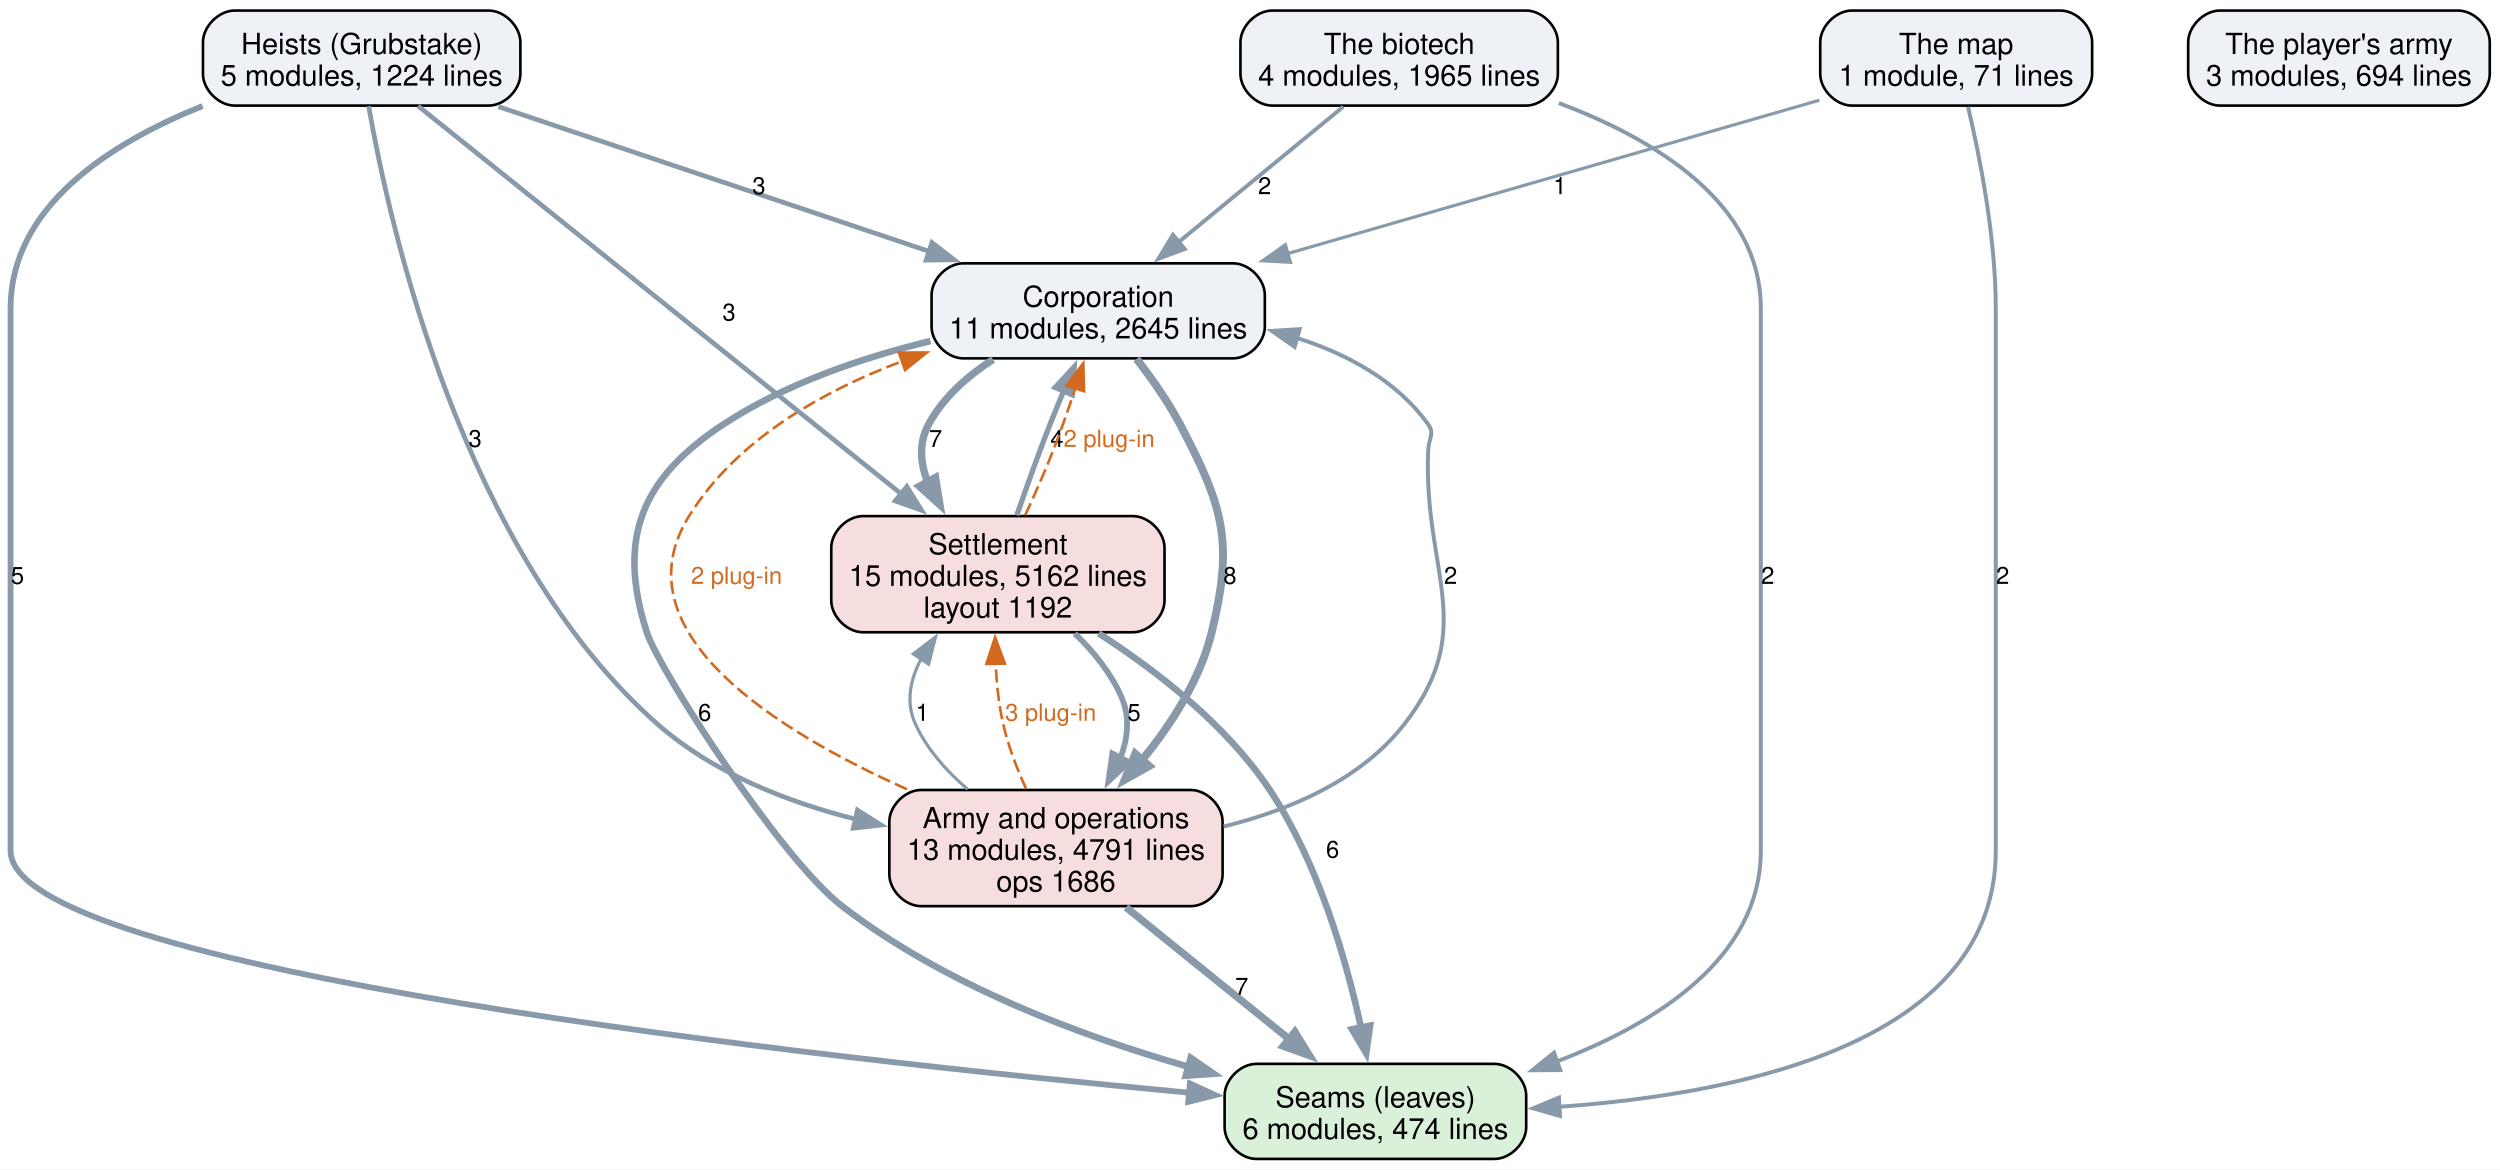
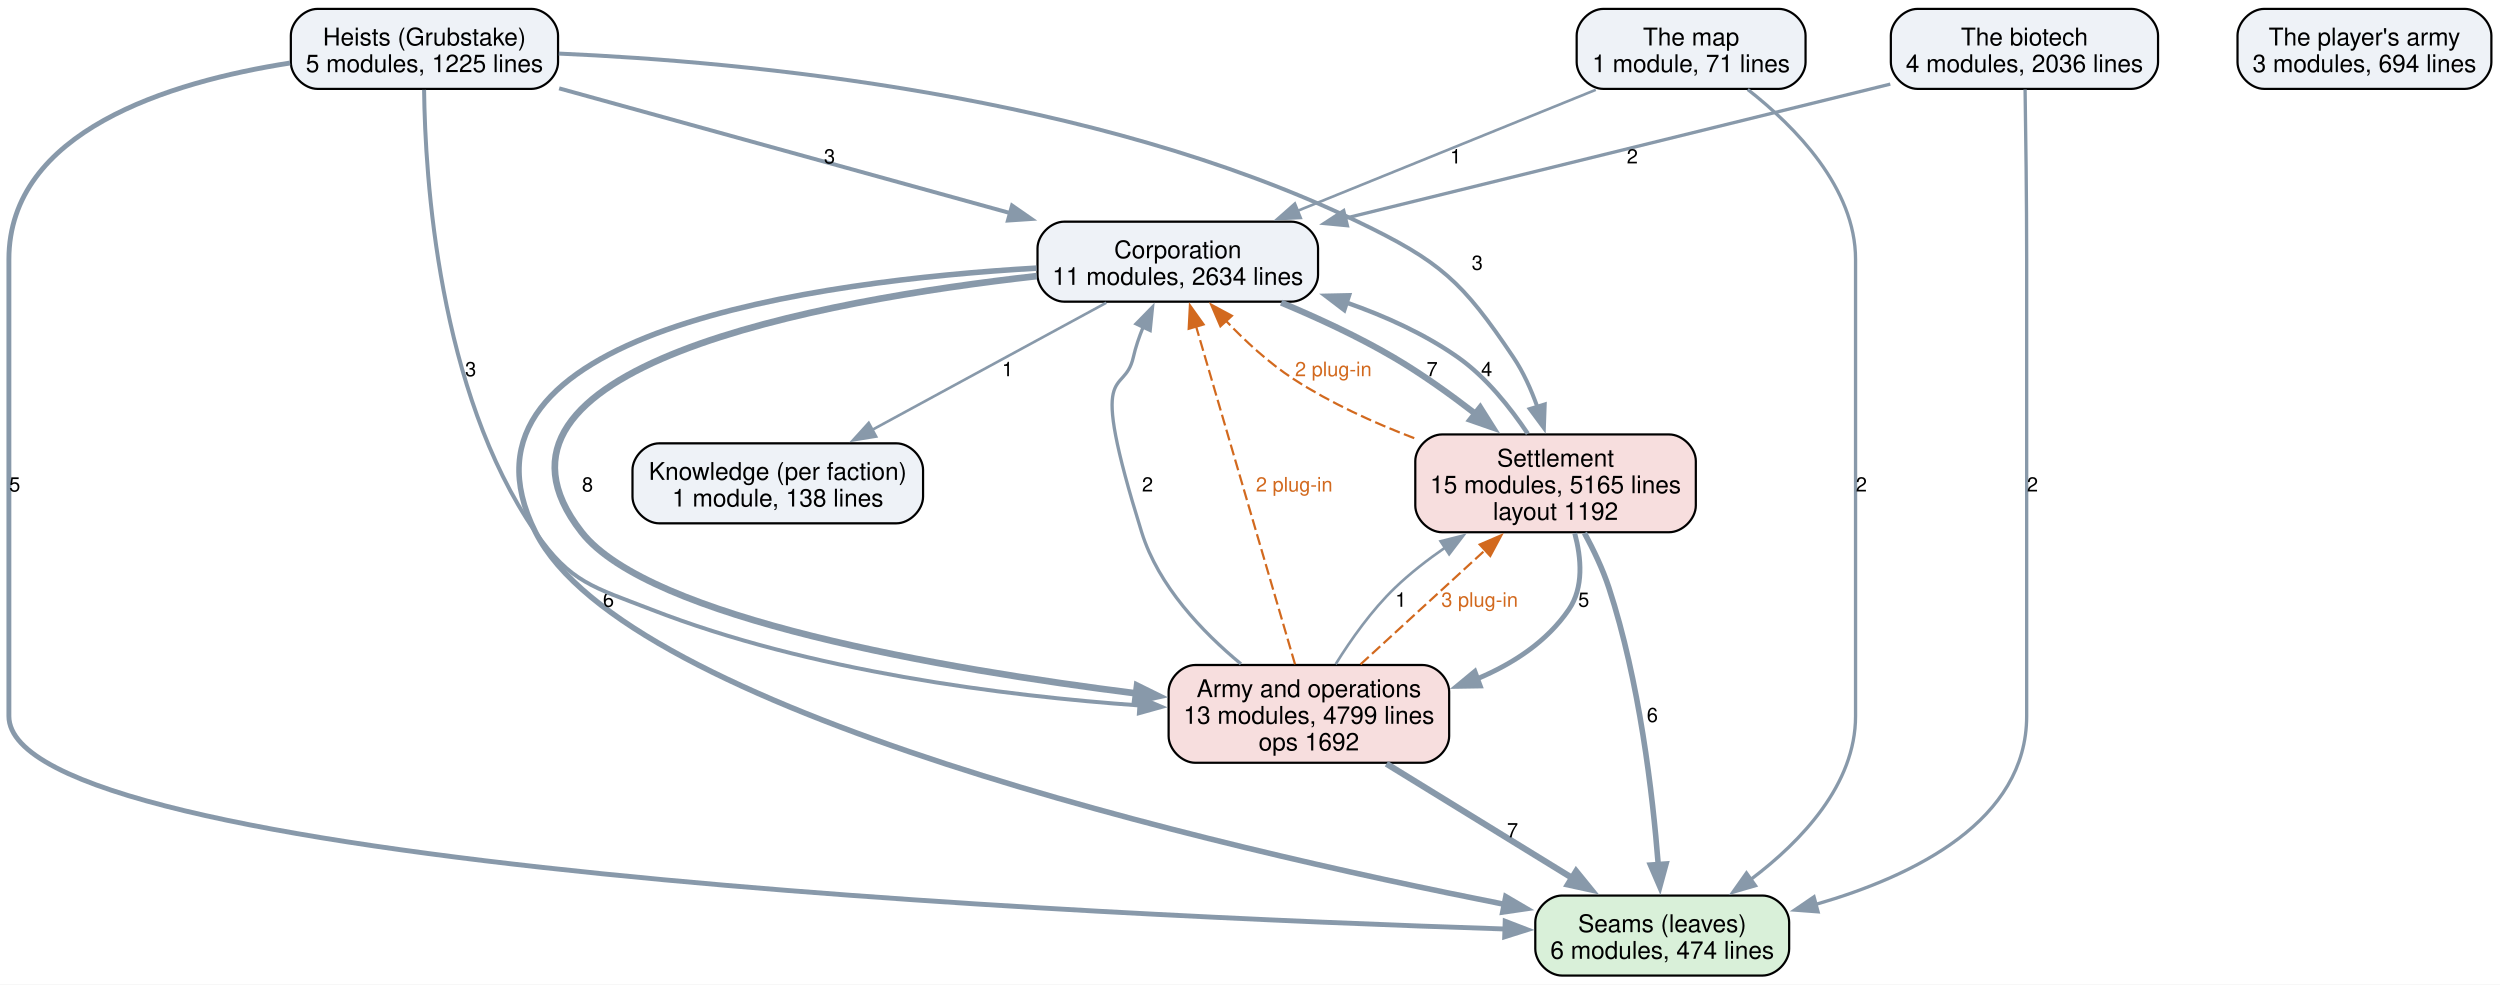
- <svg xmlns="http://www.w3.org/2000/svg" width="947pt" height="443pt" viewBox="0.00 0.00 947.00 443.00">
+ <svg xmlns="http://www.w3.org/2000/svg" width="1125pt" height="443pt" viewBox="0.00 0.00 1125.00 443.00">
  <g id="graph0" class="graph" transform="scale(1 1) rotate(0) translate(4 439)">
-     <polygon fill="white" stroke="none" points="-4,4 -4,-439 943.12,-439 943.12,4 -4,4" />
+     <polygon fill="white" stroke="none" points="-4,4 -4,-439 1121.12,-439 1121.12,4 -4,4" />
    <g id="node1" class="node">
-       <path fill="#d9f0d9" stroke="black" d="M562.12,-36C562.12,-36 471.88,-36 471.88,-36 465.88,-36 459.88,-30 459.88,-24 459.88,-24 459.88,-12 459.88,-12 459.88,-6 465.88,0 471.88,0 471.88,0 562.12,0 562.12,0 568.12,0 574.12,-6 574.12,-12 574.12,-12 574.12,-24 574.12,-24 574.12,-30 568.12,-36 562.12,-36" />
-       <text xml:space="preserve" text-anchor="middle" x="517" y="-19.55" font-family="Helvetica,sans-Serif" font-size="11.00">Seams (leaves)</text>
-       <text xml:space="preserve" text-anchor="middle" x="517" y="-7.55" font-family="Helvetica,sans-Serif" font-size="11.00">6 modules, 474 lines</text>
+       <path fill="#d9f0d9" stroke="black" d="M789.12,-36C789.12,-36 698.88,-36 698.88,-36 692.88,-36 686.88,-30 686.88,-24 686.88,-24 686.88,-12 686.88,-12 686.88,-6 692.88,0 698.88,0 698.88,0 789.12,0 789.12,0 795.12,0 801.12,-6 801.12,-12 801.12,-12 801.12,-24 801.12,-24 801.12,-30 795.12,-36 789.12,-36" />
+       <text xml:space="preserve" text-anchor="middle" x="744" y="-19.55" font-family="Helvetica,sans-Serif" font-size="11.00">Seams (leaves)</text>
+       <text xml:space="preserve" text-anchor="middle" x="744" y="-7.55" font-family="Helvetica,sans-Serif" font-size="11.00">6 modules, 474 lines</text>
    </g>
    <g id="node2" class="node">
-       <path fill="#eef2f7" stroke="black" d="M463.12,-339.25C463.12,-339.25 360.88,-339.25 360.88,-339.25 354.88,-339.25 348.88,-333.25 348.88,-327.25 348.88,-327.25 348.88,-315.25 348.88,-315.25 348.88,-309.25 354.88,-303.25 360.88,-303.25 360.88,-303.25 463.12,-303.25 463.12,-303.25 469.12,-303.25 475.12,-309.25 475.12,-315.25 475.12,-315.25 475.12,-327.25 475.12,-327.25 475.12,-333.25 469.12,-339.25 463.12,-339.25" />
-       <text xml:space="preserve" text-anchor="middle" x="412" y="-322.8" font-family="Helvetica,sans-Serif" font-size="11.00">Corporation</text>
-       <text xml:space="preserve" text-anchor="middle" x="412" y="-310.8" font-family="Helvetica,sans-Serif" font-size="11.00">11 modules, 2645 lines</text>
+       <path fill="#eef2f7" stroke="black" d="M399.38,-239.5C399.38,-239.5 292.62,-239.5 292.62,-239.5 286.62,-239.5 280.62,-233.5 280.62,-227.5 280.62,-227.5 280.62,-215.5 280.62,-215.5 280.62,-209.5 286.62,-203.5 292.62,-203.5 292.62,-203.5 399.38,-203.5 399.38,-203.5 405.38,-203.5 411.38,-209.5 411.38,-215.5 411.38,-215.5 411.38,-227.5 411.38,-227.5 411.38,-233.5 405.38,-239.5 399.38,-239.5" />
+       <text xml:space="preserve" text-anchor="middle" x="346" y="-223.05" font-family="Helvetica,sans-Serif" font-size="11.00">Knowledge (per faction)</text>
+       <text xml:space="preserve" text-anchor="middle" x="346" y="-211.05" font-family="Helvetica,sans-Serif" font-size="11.00">1 module, 138 lines</text>
+     </g>
+     <g id="node3" class="node">
+       <path fill="#eef2f7" stroke="black" d="M577.12,-339.25C577.12,-339.25 474.88,-339.25 474.88,-339.25 468.88,-339.25 462.88,-333.25 462.88,-327.25 462.88,-327.25 462.88,-315.25 462.88,-315.25 462.88,-309.25 468.88,-303.25 474.88,-303.25 474.88,-303.25 577.12,-303.25 577.12,-303.25 583.12,-303.25 589.12,-309.25 589.12,-315.25 589.12,-315.25 589.12,-327.25 589.12,-327.25 589.12,-333.25 583.12,-339.25 577.12,-339.25" />
+       <text xml:space="preserve" text-anchor="middle" x="526" y="-322.8" font-family="Helvetica,sans-Serif" font-size="11.00">Corporation</text>
+       <text xml:space="preserve" text-anchor="middle" x="526" y="-310.8" font-family="Helvetica,sans-Serif" font-size="11.00">11 modules, 2634 lines</text>
+     </g>
+     <g id="edge6" class="edge">
+       <path fill="none" stroke="#8899aa" stroke-width="2.5" d="M462.41,-318.35C364.25,-312.6 191.64,-289.74 237,-199.5 277.38,-119.18 543.55,-57.62 673.23,-32" />
+       <polygon fill="#8899aa" stroke="#8899aa" stroke-width="2.5" points="673.61,-35.49 682.75,-30.14 672.27,-28.62 673.61,-35.49" />
+       <text xml:space="preserve" text-anchor="middle" x="269.82" y="-165.95" font-family="Helvetica,sans-Serif" font-size="9.00">6</text>
    </g>
    <g id="edge5" class="edge">
-       <path fill="none" stroke="#8899aa" stroke-width="2.5" d="M348.47,-309.83C322.64,-303.54 293.42,-293.64 270,-278.25 238.83,-257.76 229.64,-235.03 241,-199.5 245.42,-185.68 291.45,-113.91 315,-95.75 353.6,-65.98 405.06,-46.66 446.37,-34.85" />
-       <polygon fill="#8899aa" stroke="#8899aa" stroke-width="2.5" points="447.04,-38.29 455.75,-32.27 445.18,-31.54 447.04,-38.29" />
-       <text xml:space="preserve" text-anchor="middle" x="262.93" y="-165.95" font-family="Helvetica,sans-Serif" font-size="9.00">6</text>
-     </g>
-     <g id="node3" class="node">
-       <path fill="#f7dede" stroke="black" d="M425.12,-243.5C425.12,-243.5 322.88,-243.5 322.88,-243.5 316.88,-243.5 310.88,-237.5 310.88,-231.5 310.88,-231.5 310.88,-211.5 310.88,-211.5 310.88,-205.5 316.88,-199.5 322.88,-199.5 322.88,-199.5 425.12,-199.5 425.12,-199.5 431.12,-199.5 437.12,-205.5 437.12,-211.5 437.12,-211.5 437.12,-231.5 437.12,-231.5 437.12,-237.5 431.12,-243.5 425.12,-243.5" />
-       <text xml:space="preserve" text-anchor="middle" x="374" y="-229.05" font-family="Helvetica,sans-Serif" font-size="11.00">Settlement</text>
-       <text xml:space="preserve" text-anchor="middle" x="374" y="-217.05" font-family="Helvetica,sans-Serif" font-size="11.00">15 modules, 5162 lines</text>
-       <text xml:space="preserve" text-anchor="middle" x="374" y="-205.05" font-family="Helvetica,sans-Serif" font-size="11.00">layout 1192</text>
-     </g>
-     <g id="edge6" class="edge">
-       <path fill="none" stroke="#8899aa" stroke-width="2.8" d="M372.18,-302.84C362.45,-296.56 353.27,-288.45 347.75,-278.25 343.95,-271.22 344.6,-263.55 347.43,-256.21" />
-       <polygon fill="#8899aa" stroke="#8899aa" stroke-width="2.8" points="350.37,-258.13 352.08,-247.68 344.22,-254.78 350.37,-258.13" />
-       <text xml:space="preserve" text-anchor="middle" x="350.38" y="-269.7" font-family="Helvetica,sans-Serif" font-size="9.00">7</text>
+       <path fill="none" stroke="#8899aa" stroke-width="1.2" d="M493.82,-302.77C464.35,-286.77 420.53,-262.97 388.25,-245.44" />
+       <polygon fill="#8899aa" stroke="#8899aa" stroke-width="1.2" points="390.26,-242.55 379.8,-240.86 386.92,-248.7 390.26,-242.55" />
+       <text xml:space="preserve" text-anchor="middle" x="449.4" y="-269.7" font-family="Helvetica,sans-Serif" font-size="9.00">1</text>
    </g>
    <g id="node4" class="node">
-       <path fill="#f7dede" stroke="black" d="M447.12,-139.75C447.12,-139.75 344.88,-139.75 344.88,-139.75 338.88,-139.75 332.88,-133.75 332.88,-127.75 332.88,-127.75 332.88,-107.75 332.88,-107.75 332.88,-101.75 338.88,-95.75 344.88,-95.75 344.88,-95.75 447.12,-95.75 447.12,-95.75 453.12,-95.75 459.12,-101.75 459.12,-107.75 459.12,-107.75 459.12,-127.75 459.12,-127.75 459.12,-133.75 453.12,-139.75 447.12,-139.75" />
-       <text xml:space="preserve" text-anchor="middle" x="396" y="-125.3" font-family="Helvetica,sans-Serif" font-size="11.00">Army and operations</text>
-       <text xml:space="preserve" text-anchor="middle" x="396" y="-113.3" font-family="Helvetica,sans-Serif" font-size="11.00">13 modules, 4791 lines</text>
-       <text xml:space="preserve" text-anchor="middle" x="396" y="-101.3" font-family="Helvetica,sans-Serif" font-size="11.00">ops 1686</text>
+       <path fill="#f7dede" stroke="black" d="M747.12,-243.5C747.12,-243.5 644.88,-243.5 644.88,-243.5 638.88,-243.5 632.88,-237.5 632.88,-231.5 632.88,-231.5 632.88,-211.5 632.88,-211.5 632.88,-205.5 638.88,-199.5 644.88,-199.5 644.88,-199.5 747.12,-199.5 747.12,-199.5 753.12,-199.5 759.12,-205.5 759.12,-211.5 759.12,-211.5 759.12,-231.5 759.12,-231.5 759.12,-237.5 753.12,-243.5 747.12,-243.5" />
+       <text xml:space="preserve" text-anchor="middle" x="696" y="-229.05" font-family="Helvetica,sans-Serif" font-size="11.00">Settlement</text>
+       <text xml:space="preserve" text-anchor="middle" x="696" y="-217.05" font-family="Helvetica,sans-Serif" font-size="11.00">15 modules, 5165 lines</text>
+       <text xml:space="preserve" text-anchor="middle" x="696" y="-205.05" font-family="Helvetica,sans-Serif" font-size="11.00">layout 1192</text>
+     </g>
+     <g id="edge7" class="edge">
+       <path fill="none" stroke="#8899aa" stroke-width="2.8" d="M572.53,-302.81C588.91,-295.97 607.17,-287.53 623,-278.25 635.69,-270.81 648.71,-261.49 660.18,-252.61" />
+       <polygon fill="#8899aa" stroke="#8899aa" stroke-width="2.8" points="662.09,-255.57 667.74,-246.61 657.74,-250.09 662.09,-255.57" />
+       <text xml:space="preserve" text-anchor="middle" x="640.46" y="-269.7" font-family="Helvetica,sans-Serif" font-size="9.00">7</text>
+     </g>
+     <g id="node5" class="node">
+       <path fill="#f7dede" stroke="black" d="M636.12,-139.75C636.12,-139.75 533.88,-139.75 533.88,-139.75 527.88,-139.75 521.88,-133.75 521.88,-127.75 521.88,-127.75 521.88,-107.75 521.88,-107.75 521.88,-101.75 527.88,-95.75 533.88,-95.75 533.88,-95.75 636.12,-95.75 636.12,-95.75 642.12,-95.75 648.12,-101.75 648.12,-107.75 648.12,-107.75 648.12,-127.75 648.12,-127.75 648.12,-133.75 642.12,-139.75 636.12,-139.75" />
+       <text xml:space="preserve" text-anchor="middle" x="585" y="-125.3" font-family="Helvetica,sans-Serif" font-size="11.00">Army and operations</text>
+       <text xml:space="preserve" text-anchor="middle" x="585" y="-113.3" font-family="Helvetica,sans-Serif" font-size="11.00">13 modules, 4799 lines</text>
+       <text xml:space="preserve" text-anchor="middle" x="585" y="-101.3" font-family="Helvetica,sans-Serif" font-size="11.00">ops 1692</text>
    </g>
    <g id="edge4" class="edge">
-       <path fill="none" stroke="#8899aa" stroke-width="3" d="M426.54,-303.05C432.21,-295.74 438.44,-286.91 443,-278.25 459.48,-246.92 463.38,-233.9 455,-199.5 450.63,-181.58 439.73,-164.62 428.46,-150.92" />
-       <polygon fill="#8899aa" stroke="#8899aa" stroke-width="3" points="431.29,-148.83 422.05,-143.63 426.03,-153.45 431.29,-148.83" />
-       <text xml:space="preserve" text-anchor="middle" x="461.9" y="-217.82" font-family="Helvetica,sans-Serif" font-size="9.00">8</text>
+       <path fill="none" stroke="#8899aa" stroke-width="3" d="M462.49,-314.75C365.97,-303.9 199.41,-273.98 257.75,-199.5 288.18,-160.65 420.58,-137.94 507.37,-126.96" />
+       <polygon fill="#8899aa" stroke="#8899aa" stroke-width="3" points="507.67,-130.45 517.17,-125.76 506.82,-123.51 507.67,-130.45" />
+       <text xml:space="preserve" text-anchor="middle" x="260.38" y="-217.82" font-family="Helvetica,sans-Serif" font-size="9.00">8</text>
+     </g>
+     <g id="edge14" class="edge">
+       <path fill="none" stroke="#8899aa" stroke-width="2.5" d="M709,-199.15C713.09,-191.59 717.25,-182.89 720,-174.5 733.75,-132.6 739.7,-81.71 742.22,-49.83" />
+       <polygon fill="#8899aa" stroke="#8899aa" stroke-width="2.5" points="745.7,-50.22 742.91,-40 738.72,-49.73 745.7,-50.22" />
+       <text xml:space="preserve" text-anchor="middle" x="739.56" y="-114.08" font-family="Helvetica,sans-Serif" font-size="9.00">6</text>
    </g>
    <g id="edge13" class="edge">
-       <path fill="none" stroke="#8899aa" stroke-width="2.5" d="M412.14,-199.1C434.11,-184.93 460.56,-164.43 477,-139.75 495.41,-112.12 505.99,-75.3 511.59,-49.61" />
-       <polygon fill="#8899aa" stroke="#8899aa" stroke-width="2.5" points="514.99,-50.48 513.52,-39.98 508.12,-49.1 514.99,-50.48" />
-       <text xml:space="preserve" text-anchor="middle" x="500.79" y="-114.08" font-family="Helvetica,sans-Serif" font-size="9.00">6</text>
+       <path fill="none" stroke="#8899aa" stroke-width="2" d="M683.5,-243.85C675.74,-255.46 664.82,-269.25 652,-278.25 637.05,-288.75 619.28,-296.77 601.87,-302.85" />
+       <polygon fill="#8899aa" stroke="#8899aa" stroke-width="2" points="600.91,-299.48 592.49,-305.9 603.08,-306.14 600.91,-299.48" />
+       <text xml:space="preserve" text-anchor="middle" x="665" y="-269.7" font-family="Helvetica,sans-Serif" font-size="9.00">4</text>
+     </g>
+     <g id="edge21" class="edge">
+       <path fill="none" stroke="#d2691e" stroke-dasharray="5,2" d="M632.41,-241.82C614.09,-248.81 594.58,-257.7 578,-268.5 567,-275.66 556.43,-285.45 547.73,-294.58" />
+       <polygon fill="#d2691e" stroke="#d2691e" points="545.19,-292.17 541.02,-301.91 550.35,-296.9 545.19,-292.17" />
+       <text xml:space="preserve" text-anchor="middle" x="596" y="-269.7" font-family="Helvetica,sans-Serif" font-size="9.00" fill="#d2691e">2 plug-in</text>
    </g>
    <g id="edge12" class="edge">
-       <path fill="none" stroke="#8899aa" stroke-width="2" d="M381.16,-243.81C384.77,-254.25 389.31,-266.98 393.75,-278.25 395.4,-282.45 397.22,-286.84 399.04,-291.15" />
-       <polygon fill="#8899aa" stroke="#8899aa" stroke-width="2" points="395.7,-292.23 402.89,-300.01 402.12,-289.44 395.7,-292.23" />
-       <text xml:space="preserve" text-anchor="middle" x="396.38" y="-269.7" font-family="Helvetica,sans-Serif" font-size="9.00">4</text>
+       <path fill="none" stroke="#8899aa" stroke-width="2.2" d="M704.63,-199.01C707.62,-187.9 708.74,-174.65 702,-164.75 692.16,-150.3 677.02,-140.4 660.87,-133.6" />
+       <polygon fill="#8899aa" stroke="#8899aa" stroke-width="2.2" points="662.11,-130.32 651.51,-130.14 659.68,-136.89 662.11,-130.32" />
+       <text xml:space="preserve" text-anchor="middle" x="708.66" y="-165.95" font-family="Helvetica,sans-Serif" font-size="9.00">5</text>
+     </g>
+     <g id="edge2" class="edge">
+       <path fill="none" stroke="#8899aa" stroke-width="2.8" d="M619.89,-95.3C644.56,-80.13 677.7,-59.76 703.53,-43.88" />
+       <polygon fill="#8899aa" stroke="#8899aa" stroke-width="2.8" points="705.26,-46.93 711.94,-38.71 701.59,-40.96 705.26,-46.93" />
+       <text xml:space="preserve" text-anchor="middle" x="676.64" y="-62.2" font-family="Helvetica,sans-Serif" font-size="9.00">7</text>
+     </g>
+     <g id="edge1" class="edge">
+       <path fill="none" stroke="#8899aa" stroke-width="1.5" d="M554.43,-140.23C537.03,-154.63 517.26,-175.35 509.75,-199.5 484.84,-279.57 501.75,-259.43 506,-278.25 507.02,-282.77 508.59,-287.37 510.41,-291.8" />
+       <polygon fill="#8899aa" stroke="#8899aa" stroke-width="1.5" points="507.23,-293.27 514.64,-300.84 513.57,-290.3 507.23,-293.27" />
+       <text xml:space="preserve" text-anchor="middle" x="512.38" y="-217.82" font-family="Helvetica,sans-Serif" font-size="9.00">2</text>
+     </g>
+     <g id="edge19" class="edge">
+       <path fill="none" stroke="#d2691e" stroke-dasharray="5,2" d="M578.76,-140.07C568.06,-176.62 546.21,-251.23 534.26,-292.04" />
+       <polygon fill="#d2691e" stroke="#d2691e" points="530.91,-291.04 531.46,-301.62 537.62,-293 530.91,-291.04" />
+       <text xml:space="preserve" text-anchor="middle" x="578.4" y="-217.82" font-family="Helvetica,sans-Serif" font-size="9.00" fill="#d2691e">2 plug-in</text>
+     </g>
+     <g id="edge3" class="edge">
+       <path fill="none" stroke="#8899aa" stroke-width="1.2" d="M597.04,-140.13C603.94,-151.2 613.29,-164.46 623.75,-174.5 630.54,-181.02 638.38,-187.12 646.35,-192.62" />
+       <polygon fill="#8899aa" stroke="#8899aa" stroke-width="1.2" points="644.27,-195.44 654.54,-198.02 648.12,-189.6 644.27,-195.44" />
+       <text xml:space="preserve" text-anchor="middle" x="626.38" y="-165.95" font-family="Helvetica,sans-Serif" font-size="9.00">1</text>
    </g>
    <g id="edge20" class="edge">
-       <path fill="none" stroke="#d2691e" stroke-dasharray="5,2" d="M384.33,-243.82C387.9,-251.52 391.8,-260.32 395,-268.5 397.96,-276.07 400.85,-284.4 403.39,-292.12" />
-       <polygon fill="#d2691e" stroke="#d2691e" points="399.97,-292.93 406.35,-301.39 406.64,-290.8 399.97,-292.93" />
-       <text xml:space="preserve" text-anchor="middle" x="416.13" y="-269.7" font-family="Helvetica,sans-Serif" font-size="9.00" fill="#d2691e">2 plug-in</text>
+       <path fill="none" stroke="#d2691e" stroke-dasharray="5,2" d="M608.24,-140.05C624.51,-154.97 646.45,-175.08 664.33,-191.47" />
+       <polygon fill="#d2691e" stroke="#d2691e" points="661.88,-193.97 671.62,-198.15 666.61,-188.81 661.88,-193.97" />
+       <text xml:space="preserve" text-anchor="middle" x="661.83" y="-165.95" font-family="Helvetica,sans-Serif" font-size="9.00" fill="#d2691e">3 plug-in</text>
+     </g>
+     <g id="node6" class="node">
+       <path fill="#eef2f7" stroke="black" d="M235.12,-435C235.12,-435 138.88,-435 138.88,-435 132.88,-435 126.88,-429 126.88,-423 126.88,-423 126.88,-411 126.88,-411 126.88,-405 132.88,-399 138.88,-399 138.88,-399 235.12,-399 235.12,-399 241.12,-399 247.12,-405 247.12,-411 247.12,-411 247.12,-423 247.12,-423 247.12,-429 241.12,-435 235.12,-435" />
+       <text xml:space="preserve" text-anchor="middle" x="187" y="-418.55" font-family="Helvetica,sans-Serif" font-size="11.00">Heists (Grubstake)</text>
+       <text xml:space="preserve" text-anchor="middle" x="187" y="-406.55" font-family="Helvetica,sans-Serif" font-size="11.00">5 modules, 1225 lines</text>
+     </g>
+     <g id="edge10" class="edge">
+       <path fill="none" stroke="#8899aa" stroke-width="2.2" d="M126.54,-410.65C71.91,-402.1 0,-379.9 0,-322.25 0,-322.25 0,-322.25 0,-116.75 0,-49.24 487.83,-26.97 673.45,-20.94" />
+       <polygon fill="#8899aa" stroke="#8899aa" stroke-width="2.2" points="673.33,-24.44 683.22,-20.63 673.11,-17.45 673.33,-24.44" />
+       <text xml:space="preserve" text-anchor="middle" x="2.62" y="-217.82" font-family="Helvetica,sans-Serif" font-size="9.00">5</text>
+     </g>
+     <g id="edge9" class="edge">
+       <path fill="none" stroke="#8899aa" stroke-width="1.8" d="M247.61,-399.24C304.47,-383.51 389.7,-359.94 450.86,-343.03" />
+       <polygon fill="#8899aa" stroke="#8899aa" stroke-width="1.8" points="451.43,-346.5 460.13,-340.47 449.56,-339.76 451.43,-346.5" />
+       <text xml:space="preserve" text-anchor="middle" x="369.29" y="-365.45" font-family="Helvetica,sans-Serif" font-size="9.00">3</text>
    </g>
    <g id="edge11" class="edge">
-       <path fill="none" stroke="#8899aa" stroke-width="2.2" d="M403.12,-199.04C410.33,-192.09 417.11,-183.76 421,-174.5 424.12,-167.08 423.19,-159.16 420.35,-151.69" />
-       <polygon fill="#8899aa" stroke="#8899aa" stroke-width="2.2" points="423.58,-150.33 415.89,-143.05 417.36,-153.54 423.58,-150.33" />
-       <text xml:space="preserve" text-anchor="middle" x="425.57" y="-165.95" font-family="Helvetica,sans-Serif" font-size="9.00">5</text>
+       <path fill="none" stroke="#8899aa" stroke-width="1.8" d="M247.46,-414.89C331.95,-411.2 488.29,-396.41 607,-339.25 644.18,-321.35 654,-312.51 677,-278.25 681.51,-271.53 685.05,-263.64 687.78,-255.95" />
+       <polygon fill="#8899aa" stroke="#8899aa" stroke-width="1.8" points="691.12,-257.01 690.74,-246.42 684.43,-254.93 691.12,-257.01" />
+       <text xml:space="preserve" text-anchor="middle" x="660.76" y="-317.57" font-family="Helvetica,sans-Serif" font-size="9.00">3</text>
    </g>
-     <g id="edge2" class="edge">
-       <path fill="none" stroke="#8899aa" stroke-width="2.8" d="M422.55,-95.3C440.73,-80.62 464.95,-61.05 484.31,-45.41" />
-       <polygon fill="#8899aa" stroke="#8899aa" stroke-width="2.8" points="486.48,-48.16 492.05,-39.15 482.08,-42.71 486.48,-48.16" />
-       <text xml:space="preserve" text-anchor="middle" x="466.37" y="-62.2" font-family="Helvetica,sans-Serif" font-size="9.00">7</text>
+     <g id="edge8" class="edge">
+       <path fill="none" stroke="#8899aa" stroke-width="1.8" d="M186.84,-398.57C187.3,-359.42 193.16,-262.99 237,-199.5 252.79,-176.63 263.1,-174.84 289,-164.75 360.36,-136.94 447.58,-125.9 508.79,-121.54" />
+       <polygon fill="#8899aa" stroke="#8899aa" stroke-width="1.8" points="508.98,-125.04 518.73,-120.89 508.52,-118.05 508.98,-125.04" />
+       <text xml:space="preserve" text-anchor="middle" x="207.8" y="-269.7" font-family="Helvetica,sans-Serif" font-size="9.00">3</text>
    </g>
-     <g id="edge1" class="edge">
-       <path fill="none" stroke="#8899aa" stroke-width="1.5" d="M459.5,-125.92C484.69,-132.12 511.54,-143.58 528,-164.75 556.41,-201.29 535,-222.26 537,-268.5 537.19,-272.83 539.53,-274.73 537,-278.25 525.16,-294.72 506.54,-304.82 487.25,-310.99" />
-       <polygon fill="#8899aa" stroke="#8899aa" stroke-width="1.5" points="486.41,-307.59 477.72,-313.65 488.3,-314.33 486.41,-307.59" />
-       <text xml:space="preserve" text-anchor="middle" x="545.49" y="-217.82" font-family="Helvetica,sans-Serif" font-size="9.00">2</text>
+     <g id="node7" class="node">
+       <path fill="#eef2f7" stroke="black" d="M955.12,-435C955.12,-435 858.88,-435 858.88,-435 852.88,-435 846.88,-429 846.88,-423 846.88,-423 846.88,-411 846.88,-411 846.88,-405 852.88,-399 858.88,-399 858.88,-399 955.12,-399 955.12,-399 961.12,-399 967.12,-405 967.12,-411 967.12,-411 967.12,-423 967.12,-423 967.12,-429 961.12,-435 955.12,-435" />
+       <text xml:space="preserve" text-anchor="middle" x="907" y="-418.55" font-family="Helvetica,sans-Serif" font-size="11.00">The biotech</text>
+       <text xml:space="preserve" text-anchor="middle" x="907" y="-406.55" font-family="Helvetica,sans-Serif" font-size="11.00">4 modules, 2036 lines</text>
+     </g>
+     <g id="edge16" class="edge">
+       <path fill="none" stroke="#8899aa" stroke-width="1.5" d="M907.29,-398.72C907.59,-379.91 908,-348.94 908,-322.25 908,-322.25 908,-322.25 908,-116.75 908,-69.89 857.99,-44.98 813.2,-32.06" />
+       <polygon fill="#8899aa" stroke="#8899aa" stroke-width="1.5" points="814.12,-28.68 803.55,-29.47 812.3,-35.44 814.12,-28.68" />
+       <text xml:space="preserve" text-anchor="middle" x="910.62" y="-217.82" font-family="Helvetica,sans-Serif" font-size="9.00">2</text>
+     </g>
+     <g id="edge15" class="edge">
+       <path fill="none" stroke="#8899aa" stroke-width="1.5" d="M846.63,-401.15C780.14,-384.79 673.15,-358.46 601.25,-340.77" />
+       <polygon fill="#8899aa" stroke="#8899aa" stroke-width="1.5" points="602.33,-337.43 591.79,-338.44 600.66,-344.23 602.33,-337.43" />
+       <text xml:space="preserve" text-anchor="middle" x="730.55" y="-365.45" font-family="Helvetica,sans-Serif" font-size="9.00">2</text>
+     </g>
+     <g id="node8" class="node">
+       <path fill="#eef2f7" stroke="black" d="M796.5,-435C796.5,-435 717.5,-435 717.5,-435 711.5,-435 705.5,-429 705.5,-423 705.5,-423 705.5,-411 705.5,-411 705.5,-405 711.5,-399 717.5,-399 717.5,-399 796.5,-399 796.5,-399 802.5,-399 808.5,-405 808.5,-411 808.5,-411 808.5,-423 808.5,-423 808.5,-429 802.5,-435 796.5,-435" />
+       <text xml:space="preserve" text-anchor="middle" x="757" y="-418.55" font-family="Helvetica,sans-Serif" font-size="11.00">The map</text>
+       <text xml:space="preserve" text-anchor="middle" x="757" y="-406.55" font-family="Helvetica,sans-Serif" font-size="11.00">1 module, 71 lines</text>
    </g>
    <g id="edge18" class="edge">
-       <path fill="none" stroke="#d2691e" stroke-dasharray="5,2" d="M339.54,-140.04C290.02,-162.18 229.81,-199.7 257,-243.5 274.92,-272.37 307.28,-290.71 337.82,-302.2" />
-       <polygon fill="#d2691e" stroke="#d2691e" points="336.49,-305.44 347.09,-305.47 338.83,-298.84 336.49,-305.44" />
-       <text xml:space="preserve" text-anchor="middle" x="275" y="-217.82" font-family="Helvetica,sans-Serif" font-size="9.00" fill="#d2691e">2 plug-in</text>
-     </g>
-     <g id="edge3" class="edge">
-       <path fill="none" stroke="#8899aa" stroke-width="1.2" d="M362.52,-140.03C354.57,-146.87 347.12,-155.2 342.75,-164.75 338.98,-172.98 340.79,-181.62 345,-189.58" />
-       <polygon fill="#8899aa" stroke="#8899aa" stroke-width="1.2" points="341.94,-191.3 350.38,-197.7 347.77,-187.43 341.94,-191.3" />
-       <text xml:space="preserve" text-anchor="middle" x="345.38" y="-165.95" font-family="Helvetica,sans-Serif" font-size="9.00">1</text>
-     </g>
-     <g id="edge19" class="edge">
-       <path fill="none" stroke="#d2691e" stroke-dasharray="5,2" d="M384.71,-140.18C381.26,-147.74 377.89,-156.43 376,-164.75 374.34,-172.06 373.5,-180.05 373.14,-187.64" />
-       <polygon fill="#d2691e" stroke="#d2691e" points="369.64,-187.5 372.94,-197.57 376.64,-187.64 369.64,-187.5" />
-       <text xml:space="preserve" text-anchor="middle" x="394" y="-165.95" font-family="Helvetica,sans-Serif" font-size="9.00" fill="#d2691e">3 plug-in</text>
-     </g>
-     <g id="node5" class="node">
-       <path fill="#eef2f7" stroke="black" d="M181.12,-435C181.12,-435 84.88,-435 84.88,-435 78.88,-435 72.88,-429 72.88,-423 72.88,-423 72.88,-411 72.88,-411 72.88,-405 78.88,-399 84.88,-399 84.88,-399 181.12,-399 181.12,-399 187.12,-399 193.12,-405 193.12,-411 193.12,-411 193.12,-423 193.12,-423 193.12,-429 187.12,-435 181.12,-435" />
-       <text xml:space="preserve" text-anchor="middle" x="133" y="-418.55" font-family="Helvetica,sans-Serif" font-size="11.00">Heists (Grubstake)</text>
-       <text xml:space="preserve" text-anchor="middle" x="133" y="-406.55" font-family="Helvetica,sans-Serif" font-size="11.00">5 modules, 1224 lines</text>
-     </g>
-     <g id="edge9" class="edge">
-       <path fill="none" stroke="#8899aa" stroke-width="2.2" d="M72.73,-398.84C37.54,-384.73 0,-360.67 0,-322.25 0,-322.25 0,-322.25 0,-116.75 0,-71.84 305.09,-38.25 446.53,-25.08" />
-       <polygon fill="#8899aa" stroke="#8899aa" stroke-width="2.2" points="446.74,-28.58 456.38,-24.18 446.1,-21.61 446.74,-28.58" />
-       <text xml:space="preserve" text-anchor="middle" x="2.62" y="-217.82" font-family="Helvetica,sans-Serif" font-size="9.00">5</text>
-     </g>
-     <g id="edge8" class="edge">
-       <path fill="none" stroke="#8899aa" stroke-width="1.8" d="M184.82,-398.59C230.97,-383.08 298.65,-360.34 348.13,-343.71" />
-       <polygon fill="#8899aa" stroke="#8899aa" stroke-width="1.8" points="349.03,-347.1 357.4,-340.6 346.8,-340.46 349.03,-347.1" />
-       <text xml:space="preserve" text-anchor="middle" x="283.49" y="-365.45" font-family="Helvetica,sans-Serif" font-size="9.00">3</text>
-     </g>
-     <g id="edge10" class="edge">
-       <path fill="none" stroke="#8899aa" stroke-width="1.8" d="M154.39,-398.83C195.64,-365.7 286.63,-292.65 337.59,-251.73" />
-       <polygon fill="#8899aa" stroke="#8899aa" stroke-width="1.8" points="339.5,-254.69 345.1,-245.7 335.11,-249.23 339.5,-254.69" />
-       <text xml:space="preserve" text-anchor="middle" x="272.15" y="-317.57" font-family="Helvetica,sans-Serif" font-size="9.00">3</text>
-     </g>
-     <g id="edge7" class="edge">
-       <path fill="none" stroke="#8899aa" stroke-width="1.8" d="M135.65,-398.78C143.54,-353.48 171.09,-230.04 245,-164.75 265.83,-146.35 293.86,-135.3 320.12,-128.68" />
-       <polygon fill="#8899aa" stroke="#8899aa" stroke-width="1.8" points="320.8,-132.11 329.77,-126.46 319.24,-125.29 320.8,-132.11" />
-       <text xml:space="preserve" text-anchor="middle" x="175.98" y="-269.7" font-family="Helvetica,sans-Serif" font-size="9.00">3</text>
-     </g>
-     <g id="node6" class="node">
-       <path fill="#eef2f7" stroke="black" d="M574.12,-435C574.12,-435 477.88,-435 477.88,-435 471.88,-435 465.88,-429 465.88,-423 465.88,-423 465.88,-411 465.88,-411 465.88,-405 471.88,-399 477.88,-399 477.88,-399 574.12,-399 574.12,-399 580.12,-399 586.12,-405 586.12,-411 586.12,-411 586.12,-423 586.12,-423 586.12,-429 580.12,-435 574.12,-435" />
-       <text xml:space="preserve" text-anchor="middle" x="526" y="-418.55" font-family="Helvetica,sans-Serif" font-size="11.00">The biotech</text>
-       <text xml:space="preserve" text-anchor="middle" x="526" y="-406.55" font-family="Helvetica,sans-Serif" font-size="11.00">4 modules, 1965 lines</text>
-     </g>
-     <g id="edge15" class="edge">
-       <path fill="none" stroke="#8899aa" stroke-width="1.5" d="M586.49,-399.96C623.19,-386.16 663,-362.02 663,-322.25 663,-322.25 663,-322.25 663,-116.75 663,-76.08 623.39,-51.25 585.44,-36.81" />
-       <polygon fill="#8899aa" stroke="#8899aa" stroke-width="1.5" points="587.02,-33.65 576.42,-33.59 584.66,-40.25 587.02,-33.65" />
-       <text xml:space="preserve" text-anchor="middle" x="665.62" y="-217.82" font-family="Helvetica,sans-Serif" font-size="9.00">2</text>
-     </g>
-     <g id="edge14" class="edge">
-       <path fill="none" stroke="#8899aa" stroke-width="1.5" d="M504.82,-398.59C487.31,-384.18 462.2,-363.53 442.51,-347.34" />
-       <polygon fill="#8899aa" stroke="#8899aa" stroke-width="1.5" points="444.76,-344.66 434.82,-341.01 440.32,-350.07 444.76,-344.66" />
-       <text xml:space="preserve" text-anchor="middle" x="475.04" y="-365.45" font-family="Helvetica,sans-Serif" font-size="9.00">2</text>
-     </g>
-     <g id="node7" class="node">
-       <path fill="#eef2f7" stroke="black" d="M776.5,-435C776.5,-435 697.5,-435 697.5,-435 691.5,-435 685.5,-429 685.5,-423 685.5,-423 685.5,-411 685.5,-411 685.5,-405 691.5,-399 697.5,-399 697.5,-399 776.5,-399 776.5,-399 782.5,-399 788.5,-405 788.5,-411 788.5,-411 788.5,-423 788.5,-423 788.5,-429 782.5,-435 776.5,-435" />
-       <text xml:space="preserve" text-anchor="middle" x="737" y="-418.55" font-family="Helvetica,sans-Serif" font-size="11.00">The map</text>
-       <text xml:space="preserve" text-anchor="middle" x="737" y="-406.55" font-family="Helvetica,sans-Serif" font-size="11.00">1 module, 71 lines</text>
+       <path fill="none" stroke="#8899aa" stroke-width="1.5" d="M782.47,-398.74C803.87,-381.98 831,-354.39 831,-322.25 831,-322.25 831,-322.25 831,-116.75 831,-86.08 806.8,-60.57 783.93,-43.31" />
+       <polygon fill="#8899aa" stroke="#8899aa" stroke-width="1.5" points="785.97,-40.46 775.79,-37.51 781.91,-46.17 785.97,-40.46" />
+       <text xml:space="preserve" text-anchor="middle" x="833.62" y="-217.82" font-family="Helvetica,sans-Serif" font-size="9.00">2</text>
    </g>
    <g id="edge17" class="edge">
-       <path fill="none" stroke="#8899aa" stroke-width="1.5" d="M741.5,-398.51C745.92,-379.78 752,-349.12 752,-322.25 752,-322.25 752,-322.25 752,-116.75 752,-44.43 655.94,-24.63 586.65,-19.75" />
-       <polygon fill="#8899aa" stroke="#8899aa" stroke-width="1.5" points="586.94,-16.26 576.75,-19.16 586.53,-23.25 586.94,-16.26" />
-       <text xml:space="preserve" text-anchor="middle" x="754.62" y="-217.82" font-family="Helvetica,sans-Serif" font-size="9.00">2</text>
+       <path fill="none" stroke="#8899aa" stroke-width="1.2" d="M714.09,-398.59C676.2,-383.21 620.79,-360.72 579.92,-344.13" />
+       <polygon fill="#8899aa" stroke="#8899aa" stroke-width="1.2" points="581.33,-340.93 570.75,-340.41 578.7,-347.42 581.33,-340.93" />
+       <text xml:space="preserve" text-anchor="middle" x="651.05" y="-365.45" font-family="Helvetica,sans-Serif" font-size="9.00">1</text>
    </g>
-     <g id="edge16" class="edge">
-       <path fill="none" stroke="#8899aa" stroke-width="1.2" d="M685.14,-401.04C630.65,-385.32 544.54,-360.48 483.59,-342.9" />
-       <polygon fill="#8899aa" stroke="#8899aa" stroke-width="1.2" points="484.84,-339.62 474.26,-340.21 482.9,-346.34 484.84,-339.62" />
-       <text xml:space="preserve" text-anchor="middle" x="586.87" y="-365.45" font-family="Helvetica,sans-Serif" font-size="9.00">1</text>
-     </g>
-     <g id="node8" class="node">
-       <path fill="#eef2f7" stroke="black" d="M927.12,-435C927.12,-435 836.88,-435 836.88,-435 830.88,-435 824.88,-429 824.88,-423 824.88,-423 824.88,-411 824.88,-411 824.88,-405 830.88,-399 836.88,-399 836.88,-399 927.12,-399 927.12,-399 933.12,-399 939.12,-405 939.12,-411 939.12,-411 939.12,-423 939.12,-423 939.12,-429 933.12,-435 927.12,-435" />
-       <text xml:space="preserve" text-anchor="middle" x="882" y="-418.55" font-family="Helvetica,sans-Serif" font-size="11.00">The player's army</text>
-       <text xml:space="preserve" text-anchor="middle" x="882" y="-406.55" font-family="Helvetica,sans-Serif" font-size="11.00">3 modules, 694 lines</text>
+     <g id="node9" class="node">
+       <path fill="#eef2f7" stroke="black" d="M1105.12,-435C1105.12,-435 1014.88,-435 1014.88,-435 1008.88,-435 1002.88,-429 1002.88,-423 1002.88,-423 1002.88,-411 1002.88,-411 1002.88,-405 1008.88,-399 1014.88,-399 1014.88,-399 1105.12,-399 1105.12,-399 1111.12,-399 1117.12,-405 1117.12,-411 1117.12,-411 1117.12,-423 1117.12,-423 1117.12,-429 1111.12,-435 1105.12,-435" />
+       <text xml:space="preserve" text-anchor="middle" x="1060" y="-418.55" font-family="Helvetica,sans-Serif" font-size="11.00">The player's army</text>
+       <text xml:space="preserve" text-anchor="middle" x="1060" y="-406.55" font-family="Helvetica,sans-Serif" font-size="11.00">3 modules, 694 lines</text>
    </g>
  </g>
</svg>
